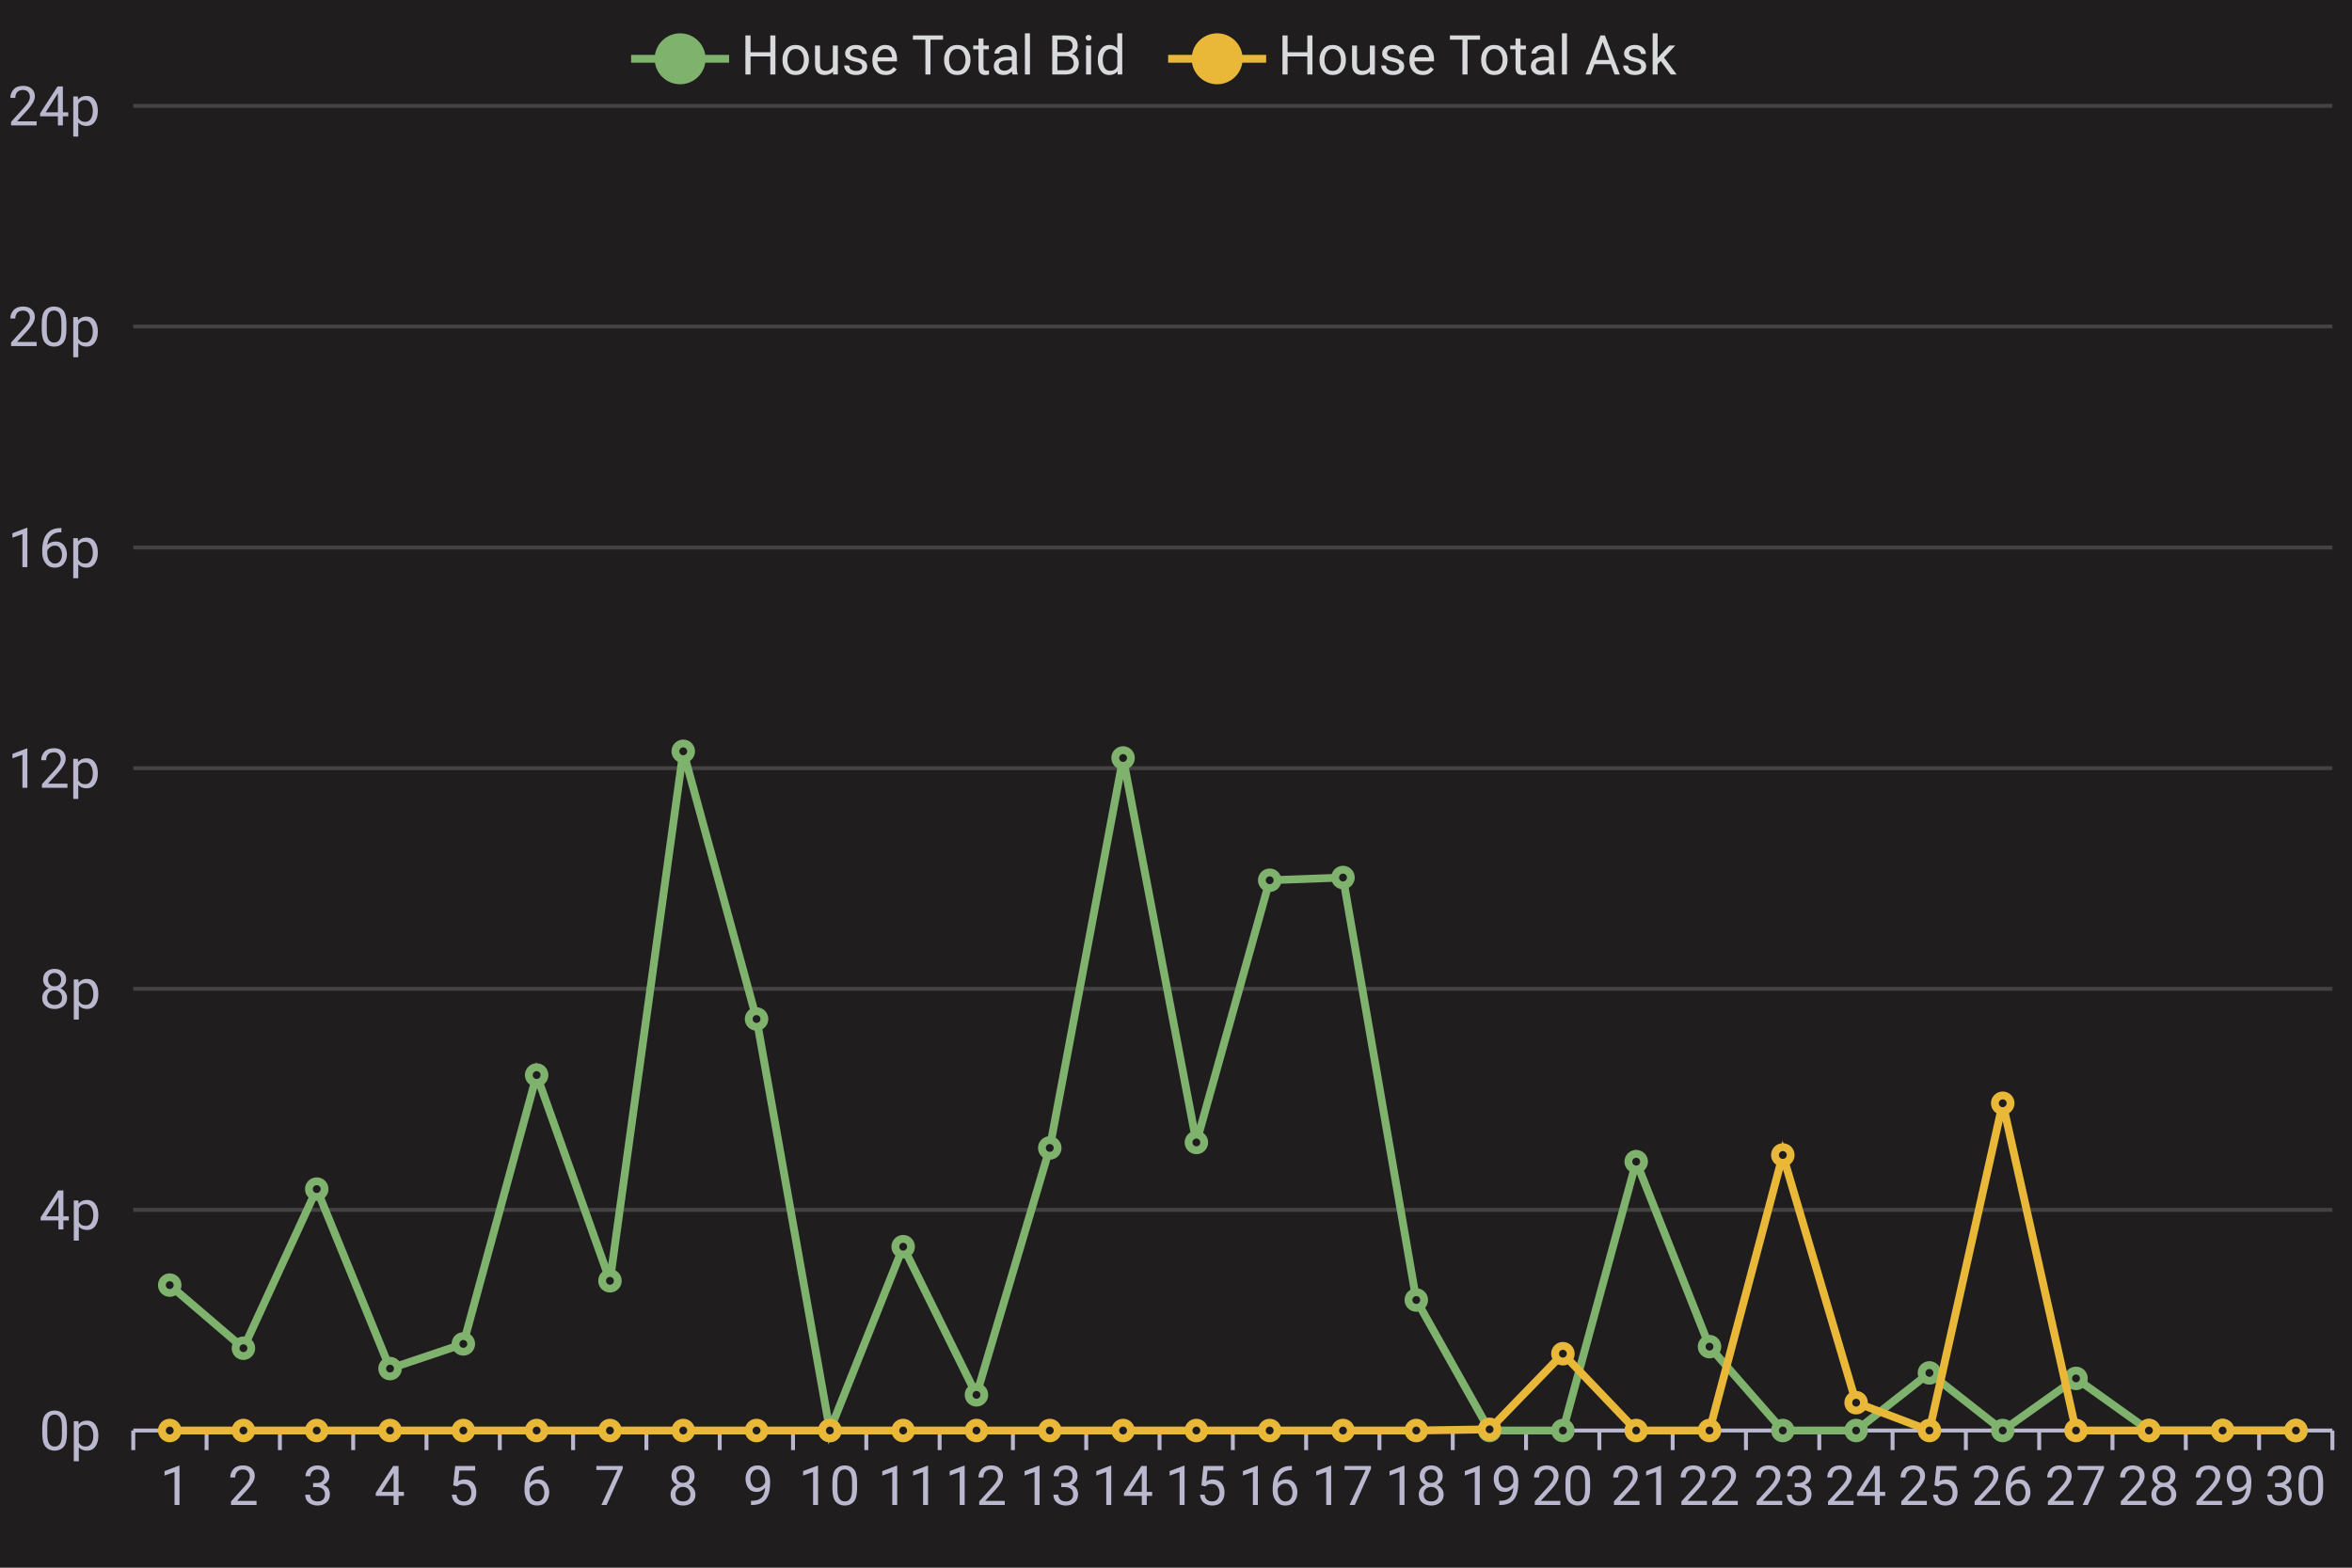
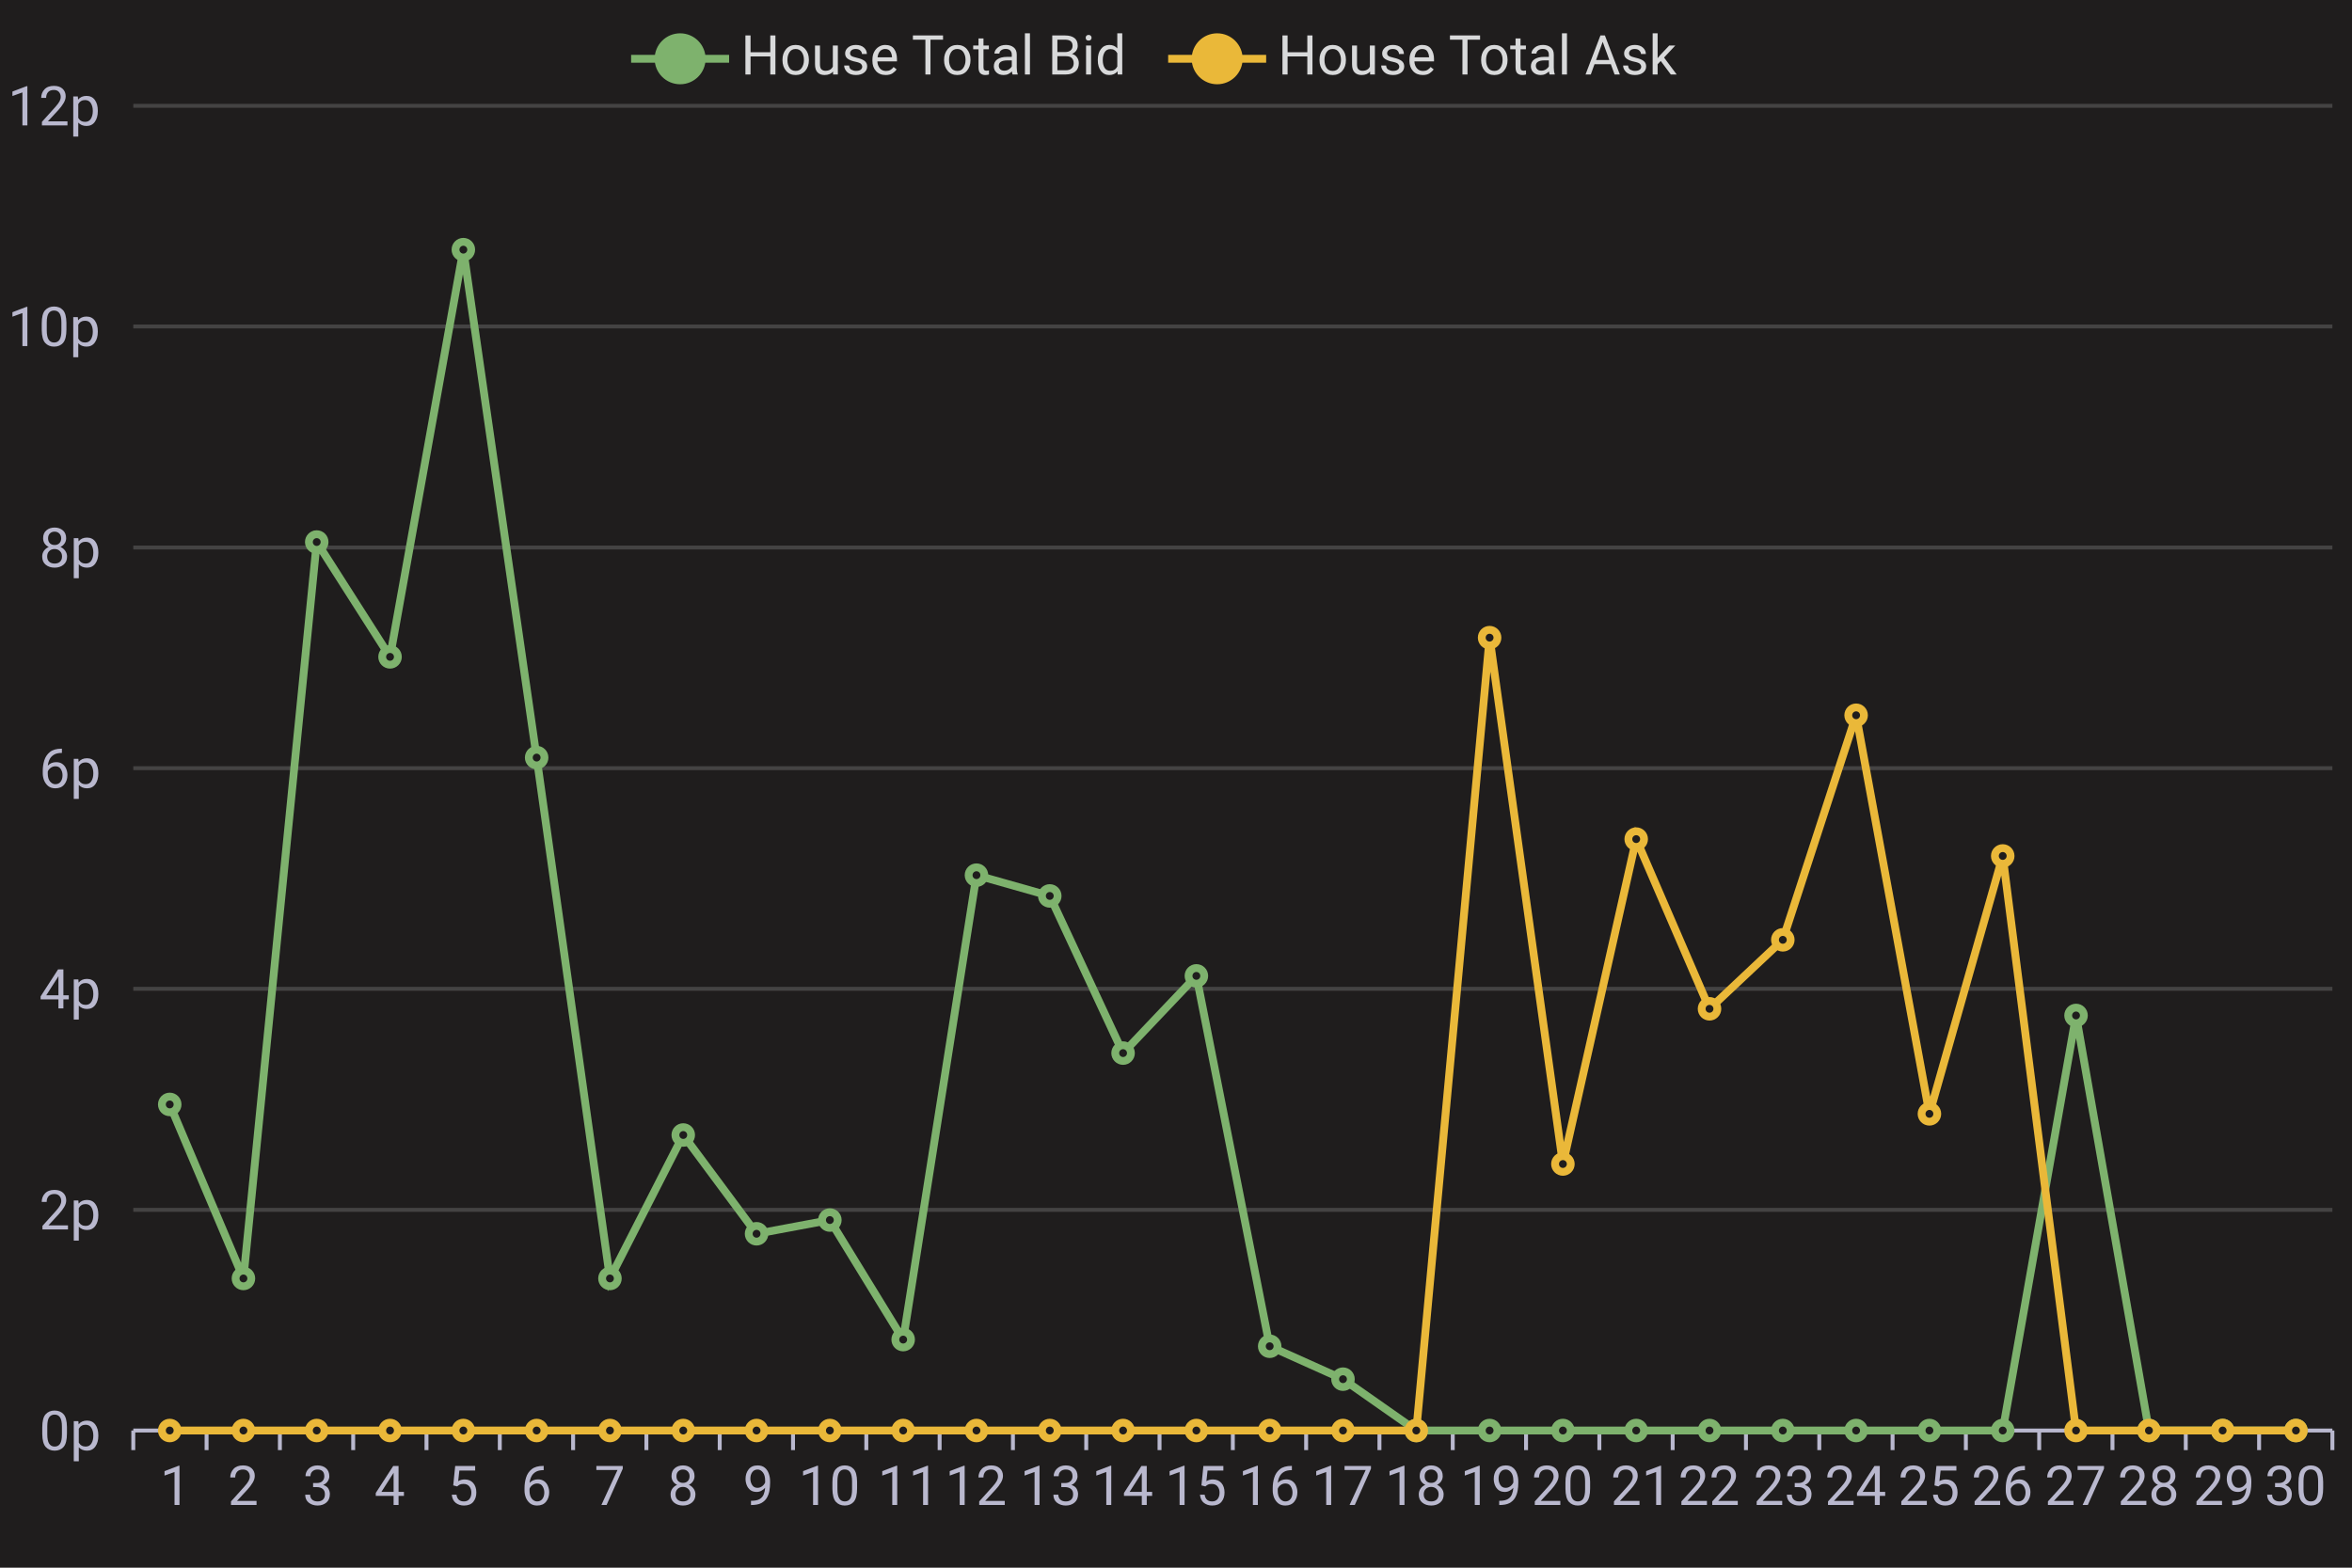
<svg xmlns="http://www.w3.org/2000/svg" width="600" height="400" viewBox="0 0 600 400">
  <rect x="0" y="0" width="600" height="400" fill="#1F1D1D" />
  <g>
    <line stroke-width="2" x1="161" y1="15" x2="186" y2="15" stroke="#7EB26D" />
    <circle cx="173.5" cy="15" r="5.5" stroke-width="2" stroke="#7EB26D" fill="#7EB26D" />
    <text font-size="14" x="189" y="19" font-family="Roboto" fill="#D8D9DA">
House Total Bid
</text>
  </g>
  <g>
    <line stroke-width="2" x1="298" y1="15" x2="323" y2="15" stroke="#EAB839" />
    <circle cx="310.5" cy="15" r="5.5" stroke-width="2" stroke="#EAB839" fill="#EAB839" />
    <text font-size="14" x="326" y="19" font-family="Roboto" fill="#D8D9DA">
House Total Ask
</text>
  </g>
  <g stroke="#444343">
    <line stroke-width="1" x1="34" y1="27" x2="595" y2="27" />
    <line stroke-width="1" x1="34" y1="83.3" x2="595" y2="83.3" />
    <line stroke-width="1" x1="34" y1="139.7" x2="595" y2="139.7" />
    <line stroke-width="1" x1="34" y1="196" x2="595" y2="196" />
    <line stroke-width="1" x1="34" y1="252.3" x2="595" y2="252.3" />
    <line stroke-width="1" x1="34" y1="308.7" x2="595" y2="308.7" />
  </g>
  <g>
    <text font-size="14" x="2" y="32" font-family="Roboto" fill="#B9B8CE">
- 24p
+ 12p
</text>
    <text font-size="14" x="2" y="88.3" font-family="Roboto" fill="#B9B8CE">
- 20p
- </text>
-     <text font-size="14" x="2" y="144.7" font-family="Roboto" fill="#B9B8CE">
- 16p
- </text>
-     <text font-size="14" x="2" y="201" font-family="Roboto" fill="#B9B8CE">
- 12p
+ 10p
+ </text>
+     <text font-size="14" x="10" y="144.7" font-family="Roboto" fill="#B9B8CE">
+ 8p
+ </text>
+     <text font-size="14" x="10" y="201" font-family="Roboto" fill="#B9B8CE">
+ 6p
</text>
    <text font-size="14" x="10" y="257.3" font-family="Roboto" fill="#B9B8CE">
- 8p
+ 4p
</text>
    <text font-size="14" x="10" y="313.7" font-family="Roboto" fill="#B9B8CE">
- 4p
+ 2p
</text>
    <text font-size="14" x="10" y="370" font-family="Roboto" fill="#B9B8CE">
0p
</text>
  </g>
  <g>
    <g stroke="#B9B8CE">
      <line stroke-width="1" x1="34" y1="365" x2="595" y2="365" />
      <line stroke-width="1" x1="34" y1="365" x2="34" y2="370" />
      <line stroke-width="1" x1="52.7" y1="365" x2="52.7" y2="370" />
      <line stroke-width="1" x1="71.4" y1="365" x2="71.4" y2="370" />
      <line stroke-width="1" x1="90.1" y1="365" x2="90.1" y2="370" />
      <line stroke-width="1" x1="108.8" y1="365" x2="108.8" y2="370" />
      <line stroke-width="1" x1="127.5" y1="365" x2="127.5" y2="370" />
      <line stroke-width="1" x1="146.2" y1="365" x2="146.2" y2="370" />
      <line stroke-width="1" x1="164.9" y1="365" x2="164.9" y2="370" />
      <line stroke-width="1" x1="183.6" y1="365" x2="183.6" y2="370" />
      <line stroke-width="1" x1="202.3" y1="365" x2="202.3" y2="370" />
      <line stroke-width="1" x1="221" y1="365" x2="221" y2="370" />
      <line stroke-width="1" x1="239.7" y1="365" x2="239.7" y2="370" />
      <line stroke-width="1" x1="258.4" y1="365" x2="258.4" y2="370" />
      <line stroke-width="1" x1="277.1" y1="365" x2="277.1" y2="370" />
      <line stroke-width="1" x1="295.8" y1="365" x2="295.8" y2="370" />
      <line stroke-width="1" x1="314.5" y1="365" x2="314.5" y2="370" />
      <line stroke-width="1" x1="333.2" y1="365" x2="333.2" y2="370" />
      <line stroke-width="1" x1="351.9" y1="365" x2="351.9" y2="370" />
      <line stroke-width="1" x1="370.6" y1="365" x2="370.6" y2="370" />
      <line stroke-width="1" x1="389.3" y1="365" x2="389.3" y2="370" />
      <line stroke-width="1" x1="408" y1="365" x2="408" y2="370" />
      <line stroke-width="1" x1="426.7" y1="365" x2="426.7" y2="370" />
      <line stroke-width="1" x1="445.4" y1="365" x2="445.4" y2="370" />
      <line stroke-width="1" x1="464.1" y1="365" x2="464.1" y2="370" />
      <line stroke-width="1" x1="482.8" y1="365" x2="482.8" y2="370" />
      <line stroke-width="1" x1="501.5" y1="365" x2="501.5" y2="370" />
      <line stroke-width="1" x1="520.2" y1="365" x2="520.2" y2="370" />
      <line stroke-width="1" x1="538.9" y1="365" x2="538.9" y2="370" />
      <line stroke-width="1" x1="557.6" y1="365" x2="557.6" y2="370" />
      <line stroke-width="1" x1="576.3" y1="365" x2="576.3" y2="370" />
      <line stroke-width="1" x1="595" y1="365" x2="595" y2="370" />
    </g>
    <text font-size="14" x="40.8" y="384" font-family="Roboto" fill="#B9B8CE">
1
</text>
    <text font-size="14" x="58.1" y="384" font-family="Roboto" fill="#B9B8CE">
2
</text>
    <text font-size="14" x="77.2" y="384" font-family="Roboto" fill="#B9B8CE">
3
</text>
    <text font-size="14" x="95.5" y="384" font-family="Roboto" fill="#B9B8CE">
4
</text>
    <text font-size="14" x="114.2" y="384" font-family="Roboto" fill="#B9B8CE">
5
</text>
    <text font-size="14" x="132.9" y="384" font-family="Roboto" fill="#B9B8CE">
6
</text>
    <text font-size="14" x="151.6" y="384" font-family="Roboto" fill="#B9B8CE">
7
</text>
    <text font-size="14" x="170.3" y="384" font-family="Roboto" fill="#B9B8CE">
8
</text>
    <text font-size="14" x="189.5" y="384" font-family="Roboto" fill="#B9B8CE">
9
</text>
    <text font-size="14" x="203.7" y="384" font-family="Roboto" fill="#B9B8CE">
10
</text>
    <text font-size="14" x="223.9" y="384" font-family="Roboto" fill="#B9B8CE">
11
</text>
    <text font-size="14" x="241.1" y="384" font-family="Roboto" fill="#B9B8CE">
12
</text>
    <text font-size="14" x="260.2" y="384" font-family="Roboto" fill="#B9B8CE">
13
</text>
    <text font-size="14" x="278.5" y="384" font-family="Roboto" fill="#B9B8CE">
14
</text>
    <text font-size="14" x="297.2" y="384" font-family="Roboto" fill="#B9B8CE">
15
</text>
    <text font-size="14" x="315.9" y="384" font-family="Roboto" fill="#B9B8CE">
16
</text>
    <text font-size="14" x="334.6" y="384" font-family="Roboto" fill="#B9B8CE">
17
</text>
    <text font-size="14" x="353.3" y="384" font-family="Roboto" fill="#B9B8CE">
18
</text>
    <text font-size="14" x="372.5" y="384" font-family="Roboto" fill="#B9B8CE">
19
</text>
    <text font-size="14" x="390.7" y="384" font-family="Roboto" fill="#B9B8CE">
20
</text>
    <text font-size="14" x="410.9" y="384" font-family="Roboto" fill="#B9B8CE">
21
</text>
    <text font-size="14" x="428.1" y="384" font-family="Roboto" fill="#B9B8CE">
22
</text>
    <text font-size="14" x="447.3" y="384" font-family="Roboto" fill="#B9B8CE">
23
</text>
    <text font-size="14" x="465.5" y="384" font-family="Roboto" fill="#B9B8CE">
24
</text>
    <text font-size="14" x="484.2" y="384" font-family="Roboto" fill="#B9B8CE">
25
</text>
    <text font-size="14" x="502.9" y="384" font-family="Roboto" fill="#B9B8CE">
26
</text>
    <text font-size="14" x="521.6" y="384" font-family="Roboto" fill="#B9B8CE">
27
</text>
    <text font-size="14" x="540.2" y="384" font-family="Roboto" fill="#B9B8CE">
28
</text>
    <text font-size="14" x="559.5" y="384" font-family="Roboto" fill="#B9B8CE">
29
</text>
    <text font-size="14" x="577.7" y="384" font-family="Roboto" fill="#B9B8CE">
30
</text>
  </g>
  <g>
-     <path d="M 43.3 327.9 L 62.1 344 L 80.8 303.4 L 99.5 349.2 L 118.2 342.9 L 136.9 274.3 L 155.6 326.8 L 174.3 191.7 L 193 260 L 211.7 365 L 230.4 318.1 L 249.1 355.9 L 267.8 292.9 L 286.5 193.4 L 305.2 291.5 L 323.9 224.6 L 342.6 223.9 L 361.3 331.7 L 380 365 L 398.7 365 L 417.4 296.4 L 436.1 343.6 L 454.8 365 L 473.5 365 L 492.2 350.3 L 510.9 365 L 529.6 351.7 L 548.2 365 L 567 365 L 585.7 365" stroke-width="2" fill="none" stroke="#7EB26D" />
-     <circle cx="43.3" cy="327.9" r="2" stroke-width="2" stroke="#7EB26D" fill="#1F1D1D" />
-     <circle cx="62.1" cy="344" r="2" stroke-width="2" stroke="#7EB26D" fill="#1F1D1D" />
-     <circle cx="80.8" cy="303.4" r="2" stroke-width="2" stroke="#7EB26D" fill="#1F1D1D" />
-     <circle cx="99.5" cy="349.2" r="2" stroke-width="2" stroke="#7EB26D" fill="#1F1D1D" />
-     <circle cx="118.2" cy="342.9" r="2" stroke-width="2" stroke="#7EB26D" fill="#1F1D1D" />
-     <circle cx="136.9" cy="274.3" r="2" stroke-width="2" stroke="#7EB26D" fill="#1F1D1D" />
-     <circle cx="155.6" cy="326.8" r="2" stroke-width="2" stroke="#7EB26D" fill="#1F1D1D" />
-     <circle cx="174.3" cy="191.7" r="2" stroke-width="2" stroke="#7EB26D" fill="#1F1D1D" />
-     <circle cx="193" cy="260" r="2" stroke-width="2" stroke="#7EB26D" fill="#1F1D1D" />
-     <circle cx="211.7" cy="365" r="2" stroke-width="2" stroke="#7EB26D" fill="#1F1D1D" />
-     <circle cx="230.4" cy="318.1" r="2" stroke-width="2" stroke="#7EB26D" fill="#1F1D1D" />
-     <circle cx="249.1" cy="355.9" r="2" stroke-width="2" stroke="#7EB26D" fill="#1F1D1D" />
-     <circle cx="267.8" cy="292.9" r="2" stroke-width="2" stroke="#7EB26D" fill="#1F1D1D" />
-     <circle cx="286.5" cy="193.4" r="2" stroke-width="2" stroke="#7EB26D" fill="#1F1D1D" />
-     <circle cx="305.2" cy="291.5" r="2" stroke-width="2" stroke="#7EB26D" fill="#1F1D1D" />
-     <circle cx="323.9" cy="224.6" r="2" stroke-width="2" stroke="#7EB26D" fill="#1F1D1D" />
-     <circle cx="342.6" cy="223.9" r="2" stroke-width="2" stroke="#7EB26D" fill="#1F1D1D" />
-     <circle cx="361.3" cy="331.7" r="2" stroke-width="2" stroke="#7EB26D" fill="#1F1D1D" />
+     <path d="M 43.3 281.8 L 62.1 326.2 L 80.8 138.3 L 99.5 167.6 L 118.2 63.7 L 136.9 193.3 L 155.6 326.2 L 174.3 289.6 L 193 314.8 L 211.7 311.3 L 230.4 341.8 L 249.1 223.3 L 267.8 228.6 L 286.5 268.7 L 305.2 249 L 323.9 343.5 L 342.6 351.9 L 361.3 365 L 380 365 L 398.7 365 L 417.4 365 L 436.1 365 L 454.8 365 L 473.5 365 L 492.2 365 L 510.9 365 L 529.6 259.1 L 548.2 365 L 567 365 L 585.7 365" stroke-width="2" fill="none" stroke="#7EB26D" />
+     <circle cx="43.3" cy="281.8" r="2" stroke-width="2" stroke="#7EB26D" fill="#1F1D1D" />
+     <circle cx="62.1" cy="326.2" r="2" stroke-width="2" stroke="#7EB26D" fill="#1F1D1D" />
+     <circle cx="80.8" cy="138.3" r="2" stroke-width="2" stroke="#7EB26D" fill="#1F1D1D" />
+     <circle cx="99.5" cy="167.6" r="2" stroke-width="2" stroke="#7EB26D" fill="#1F1D1D" />
+     <circle cx="118.2" cy="63.7" r="2" stroke-width="2" stroke="#7EB26D" fill="#1F1D1D" />
+     <circle cx="136.9" cy="193.3" r="2" stroke-width="2" stroke="#7EB26D" fill="#1F1D1D" />
+     <circle cx="155.6" cy="326.2" r="2" stroke-width="2" stroke="#7EB26D" fill="#1F1D1D" />
+     <circle cx="174.3" cy="289.6" r="2" stroke-width="2" stroke="#7EB26D" fill="#1F1D1D" />
+     <circle cx="193" cy="314.8" r="2" stroke-width="2" stroke="#7EB26D" fill="#1F1D1D" />
+     <circle cx="211.7" cy="311.3" r="2" stroke-width="2" stroke="#7EB26D" fill="#1F1D1D" />
+     <circle cx="230.4" cy="341.8" r="2" stroke-width="2" stroke="#7EB26D" fill="#1F1D1D" />
+     <circle cx="249.1" cy="223.3" r="2" stroke-width="2" stroke="#7EB26D" fill="#1F1D1D" />
+     <circle cx="267.8" cy="228.6" r="2" stroke-width="2" stroke="#7EB26D" fill="#1F1D1D" />
+     <circle cx="286.5" cy="268.7" r="2" stroke-width="2" stroke="#7EB26D" fill="#1F1D1D" />
+     <circle cx="305.2" cy="249" r="2" stroke-width="2" stroke="#7EB26D" fill="#1F1D1D" />
+     <circle cx="323.9" cy="343.5" r="2" stroke-width="2" stroke="#7EB26D" fill="#1F1D1D" />
+     <circle cx="342.6" cy="351.9" r="2" stroke-width="2" stroke="#7EB26D" fill="#1F1D1D" />
+     <circle cx="361.3" cy="365" r="2" stroke-width="2" stroke="#7EB26D" fill="#1F1D1D" />
    <circle cx="380" cy="365" r="2" stroke-width="2" stroke="#7EB26D" fill="#1F1D1D" />
    <circle cx="398.7" cy="365" r="2" stroke-width="2" stroke="#7EB26D" fill="#1F1D1D" />
-     <circle cx="417.4" cy="296.4" r="2" stroke-width="2" stroke="#7EB26D" fill="#1F1D1D" />
-     <circle cx="436.1" cy="343.6" r="2" stroke-width="2" stroke="#7EB26D" fill="#1F1D1D" />
+     <circle cx="417.4" cy="365" r="2" stroke-width="2" stroke="#7EB26D" fill="#1F1D1D" />
+     <circle cx="436.1" cy="365" r="2" stroke-width="2" stroke="#7EB26D" fill="#1F1D1D" />
    <circle cx="454.8" cy="365" r="2" stroke-width="2" stroke="#7EB26D" fill="#1F1D1D" />
    <circle cx="473.5" cy="365" r="2" stroke-width="2" stroke="#7EB26D" fill="#1F1D1D" />
-     <circle cx="492.2" cy="350.3" r="2" stroke-width="2" stroke="#7EB26D" fill="#1F1D1D" />
+     <circle cx="492.2" cy="365" r="2" stroke-width="2" stroke="#7EB26D" fill="#1F1D1D" />
    <circle cx="510.9" cy="365" r="2" stroke-width="2" stroke="#7EB26D" fill="#1F1D1D" />
-     <circle cx="529.6" cy="351.7" r="2" stroke-width="2" stroke="#7EB26D" fill="#1F1D1D" />
+     <circle cx="529.6" cy="259.1" r="2" stroke-width="2" stroke="#7EB26D" fill="#1F1D1D" />
    <circle cx="548.2" cy="365" r="2" stroke-width="2" stroke="#7EB26D" fill="#1F1D1D" />
    <circle cx="567" cy="365" r="2" stroke-width="2" stroke="#7EB26D" fill="#1F1D1D" />
    <circle cx="585.7" cy="365" r="2" stroke-width="2" stroke="#7EB26D" fill="#1F1D1D" />
  </g>
  <g>
-     <path d="M 43.3 365 L 62.1 365 L 80.8 365 L 99.5 365 L 118.2 365 L 136.9 365 L 155.6 365 L 174.3 365 L 193 365 L 211.7 365 L 230.4 365 L 249.1 365 L 267.8 365 L 286.5 365 L 305.2 365 L 323.9 365 L 342.6 365 L 361.3 365 L 380 364.7 L 398.7 345.4 L 417.4 365 L 436.1 365 L 454.8 294.7 L 473.5 357.9 L 492.2 365 L 510.9 281.5 L 529.6 365 L 548.2 365 L 567 365 L 585.7 365" stroke-width="2" fill="none" stroke="#EAB839" />
+     <path d="M 43.3 365 L 62.1 365 L 80.8 365 L 99.5 365 L 118.2 365 L 136.9 365 L 155.6 365 L 174.3 365 L 193 365 L 211.7 365 L 230.4 365 L 249.1 365 L 267.8 365 L 286.5 365 L 305.2 365 L 323.9 365 L 342.6 365 L 361.3 365 L 380 162.7 L 398.7 297 L 417.4 214.1 L 436.1 257.4 L 454.8 239.8 L 473.5 182.5 L 492.2 284.2 L 510.9 218.4 L 529.6 365 L 548.2 365 L 567 365 L 585.7 365" stroke-width="2" fill="none" stroke="#EAB839" />
    <circle cx="43.3" cy="365" r="2" stroke-width="2" stroke="#EAB839" fill="#1F1D1D" />
    <circle cx="62.1" cy="365" r="2" stroke-width="2" stroke="#EAB839" fill="#1F1D1D" />
    <circle cx="80.8" cy="365" r="2" stroke-width="2" stroke="#EAB839" fill="#1F1D1D" />
    <circle cx="99.5" cy="365" r="2" stroke-width="2" stroke="#EAB839" fill="#1F1D1D" />
    <circle cx="118.2" cy="365" r="2" stroke-width="2" stroke="#EAB839" fill="#1F1D1D" />
    <circle cx="136.9" cy="365" r="2" stroke-width="2" stroke="#EAB839" fill="#1F1D1D" />
    <circle cx="155.6" cy="365" r="2" stroke-width="2" stroke="#EAB839" fill="#1F1D1D" />
    <circle cx="174.3" cy="365" r="2" stroke-width="2" stroke="#EAB839" fill="#1F1D1D" />
    <circle cx="193" cy="365" r="2" stroke-width="2" stroke="#EAB839" fill="#1F1D1D" />
    <circle cx="211.7" cy="365" r="2" stroke-width="2" stroke="#EAB839" fill="#1F1D1D" />
    <circle cx="230.4" cy="365" r="2" stroke-width="2" stroke="#EAB839" fill="#1F1D1D" />
    <circle cx="249.1" cy="365" r="2" stroke-width="2" stroke="#EAB839" fill="#1F1D1D" />
    <circle cx="267.8" cy="365" r="2" stroke-width="2" stroke="#EAB839" fill="#1F1D1D" />
    <circle cx="286.5" cy="365" r="2" stroke-width="2" stroke="#EAB839" fill="#1F1D1D" />
    <circle cx="305.2" cy="365" r="2" stroke-width="2" stroke="#EAB839" fill="#1F1D1D" />
    <circle cx="323.9" cy="365" r="2" stroke-width="2" stroke="#EAB839" fill="#1F1D1D" />
    <circle cx="342.6" cy="365" r="2" stroke-width="2" stroke="#EAB839" fill="#1F1D1D" />
    <circle cx="361.3" cy="365" r="2" stroke-width="2" stroke="#EAB839" fill="#1F1D1D" />
-     <circle cx="380" cy="364.7" r="2" stroke-width="2" stroke="#EAB839" fill="#1F1D1D" />
-     <circle cx="398.7" cy="345.4" r="2" stroke-width="2" stroke="#EAB839" fill="#1F1D1D" />
-     <circle cx="417.4" cy="365" r="2" stroke-width="2" stroke="#EAB839" fill="#1F1D1D" />
-     <circle cx="436.1" cy="365" r="2" stroke-width="2" stroke="#EAB839" fill="#1F1D1D" />
-     <circle cx="454.8" cy="294.7" r="2" stroke-width="2" stroke="#EAB839" fill="#1F1D1D" />
-     <circle cx="473.5" cy="357.9" r="2" stroke-width="2" stroke="#EAB839" fill="#1F1D1D" />
-     <circle cx="492.2" cy="365" r="2" stroke-width="2" stroke="#EAB839" fill="#1F1D1D" />
-     <circle cx="510.9" cy="281.5" r="2" stroke-width="2" stroke="#EAB839" fill="#1F1D1D" />
+     <circle cx="380" cy="162.7" r="2" stroke-width="2" stroke="#EAB839" fill="#1F1D1D" />
+     <circle cx="398.7" cy="297" r="2" stroke-width="2" stroke="#EAB839" fill="#1F1D1D" />
+     <circle cx="417.4" cy="214.1" r="2" stroke-width="2" stroke="#EAB839" fill="#1F1D1D" />
+     <circle cx="436.1" cy="257.4" r="2" stroke-width="2" stroke="#EAB839" fill="#1F1D1D" />
+     <circle cx="454.8" cy="239.8" r="2" stroke-width="2" stroke="#EAB839" fill="#1F1D1D" />
+     <circle cx="473.5" cy="182.5" r="2" stroke-width="2" stroke="#EAB839" fill="#1F1D1D" />
+     <circle cx="492.2" cy="284.2" r="2" stroke-width="2" stroke="#EAB839" fill="#1F1D1D" />
+     <circle cx="510.9" cy="218.4" r="2" stroke-width="2" stroke="#EAB839" fill="#1F1D1D" />
    <circle cx="529.6" cy="365" r="2" stroke-width="2" stroke="#EAB839" fill="#1F1D1D" />
    <circle cx="548.2" cy="365" r="2" stroke-width="2" stroke="#EAB839" fill="#1F1D1D" />
    <circle cx="567" cy="365" r="2" stroke-width="2" stroke="#EAB839" fill="#1F1D1D" />
    <circle cx="585.7" cy="365" r="2" stroke-width="2" stroke="#EAB839" fill="#1F1D1D" />
  </g>
</svg>
